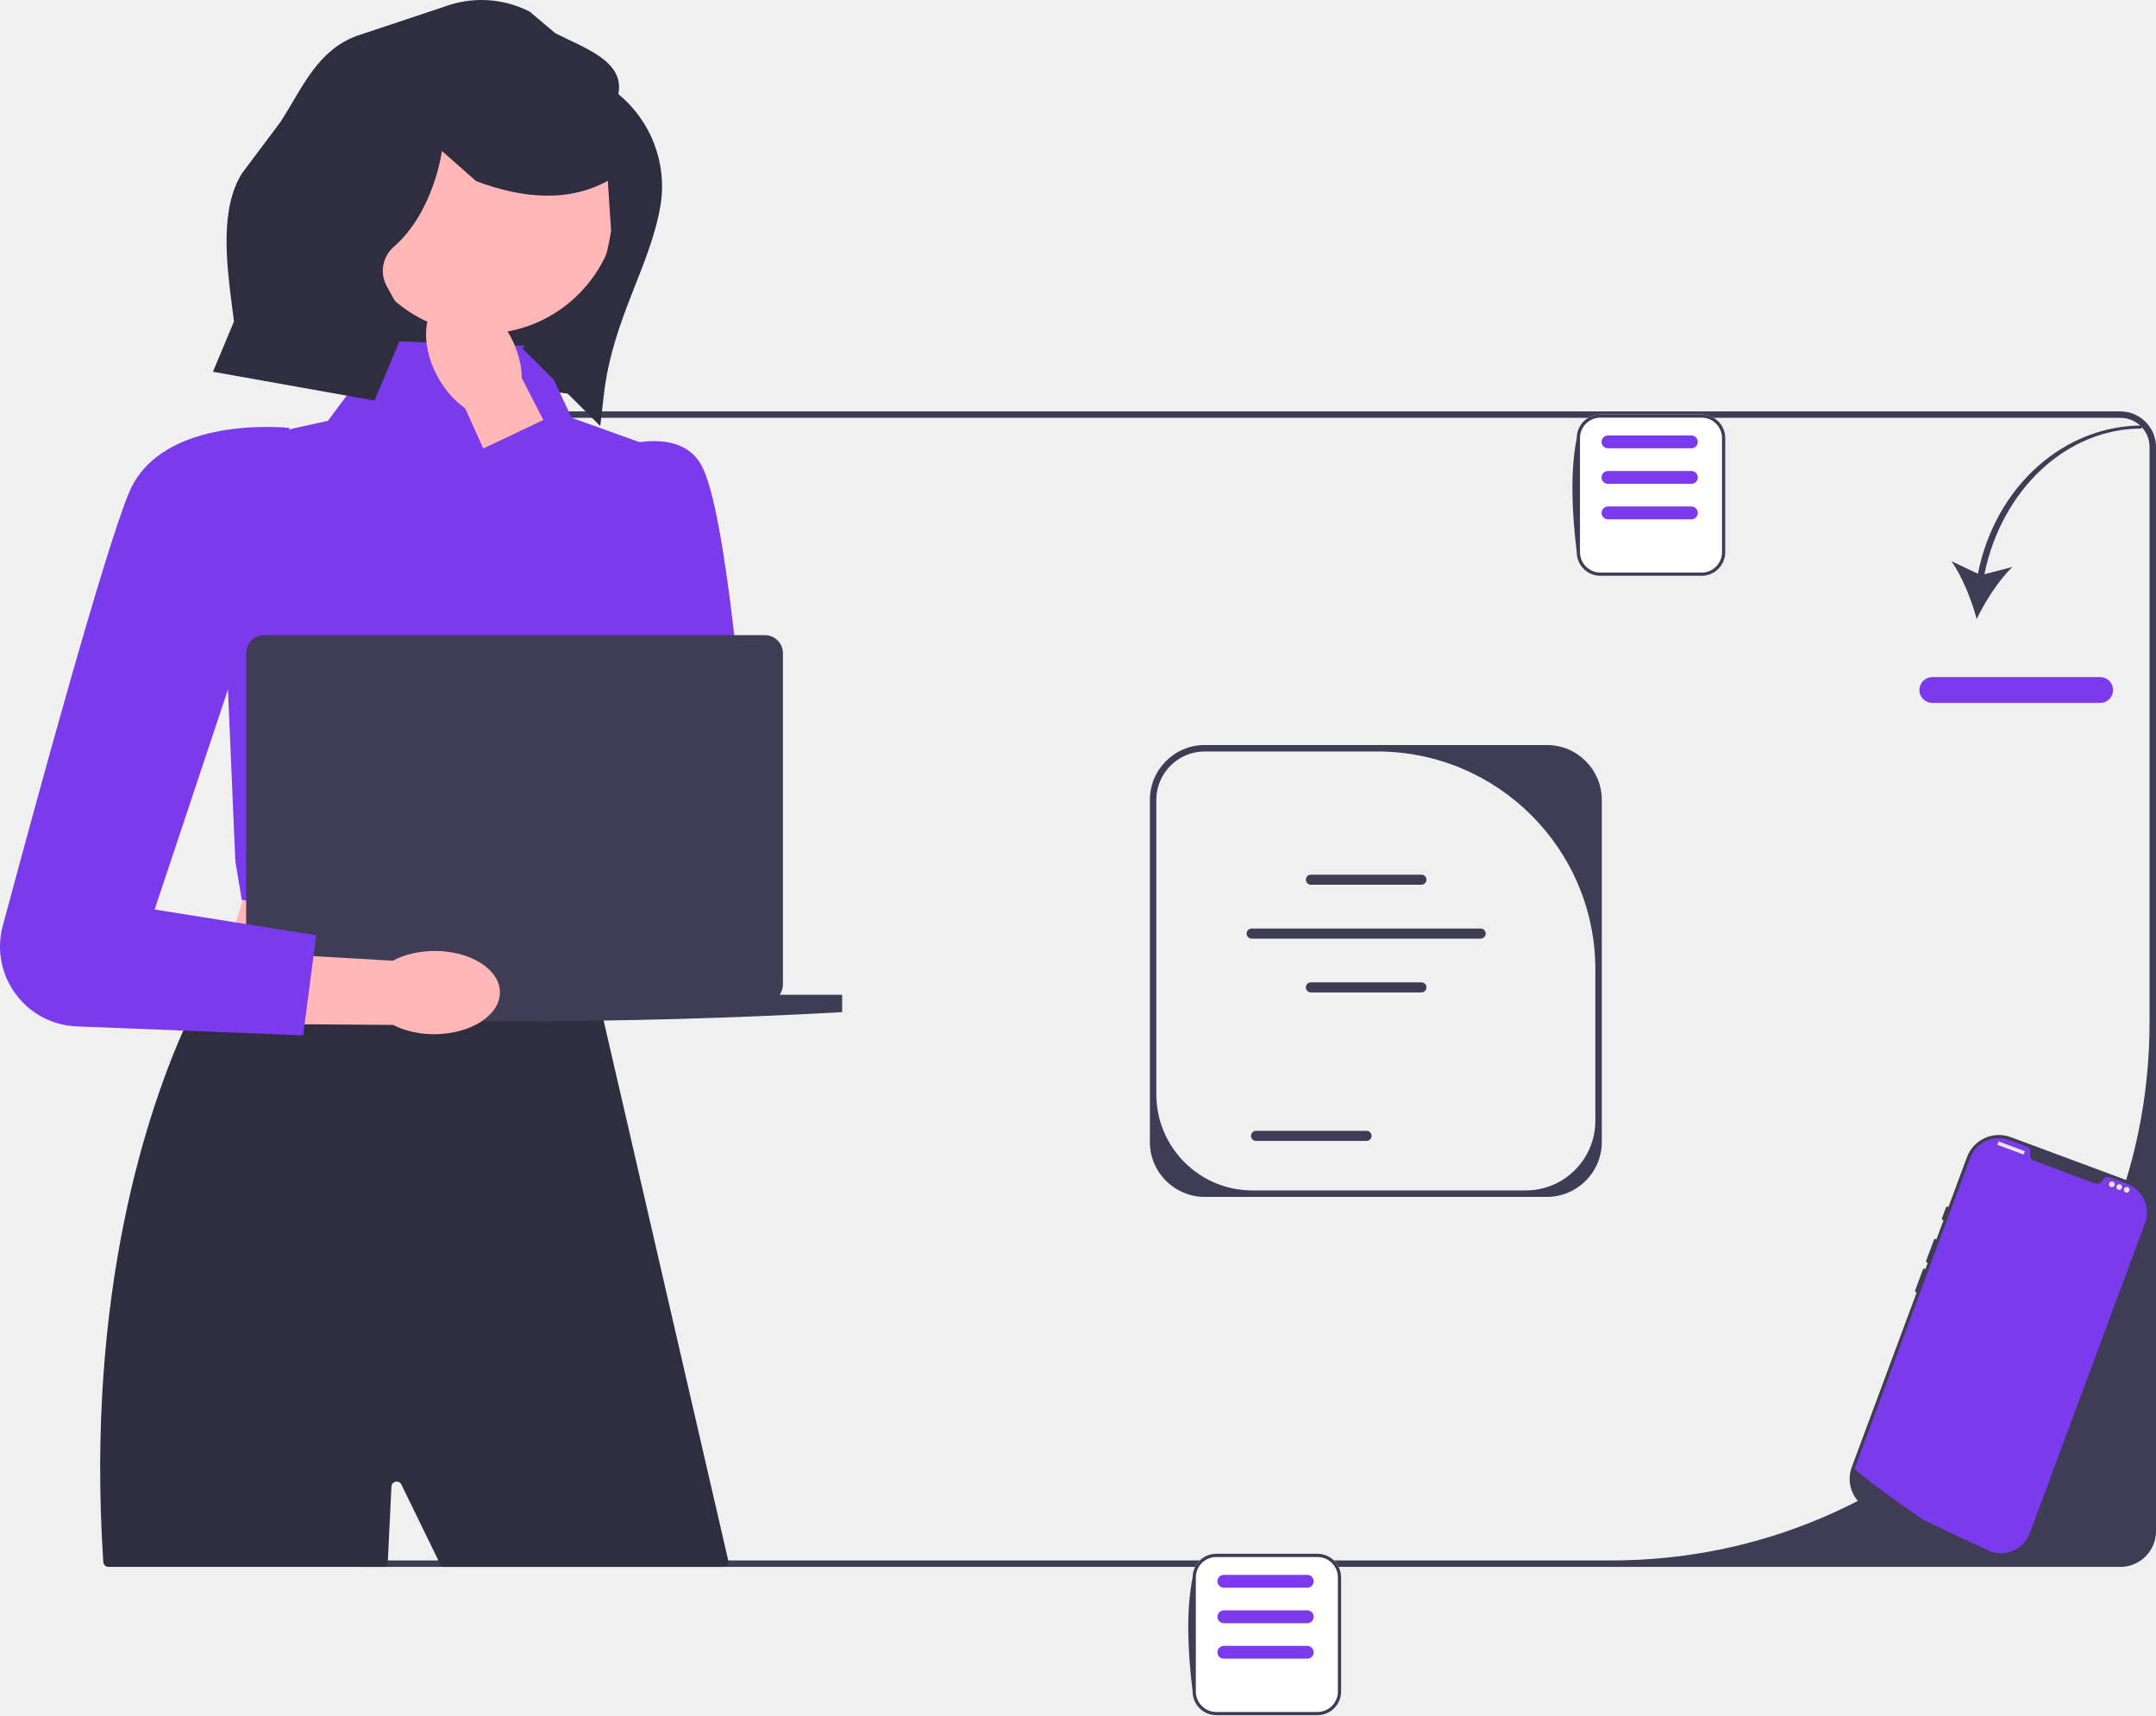
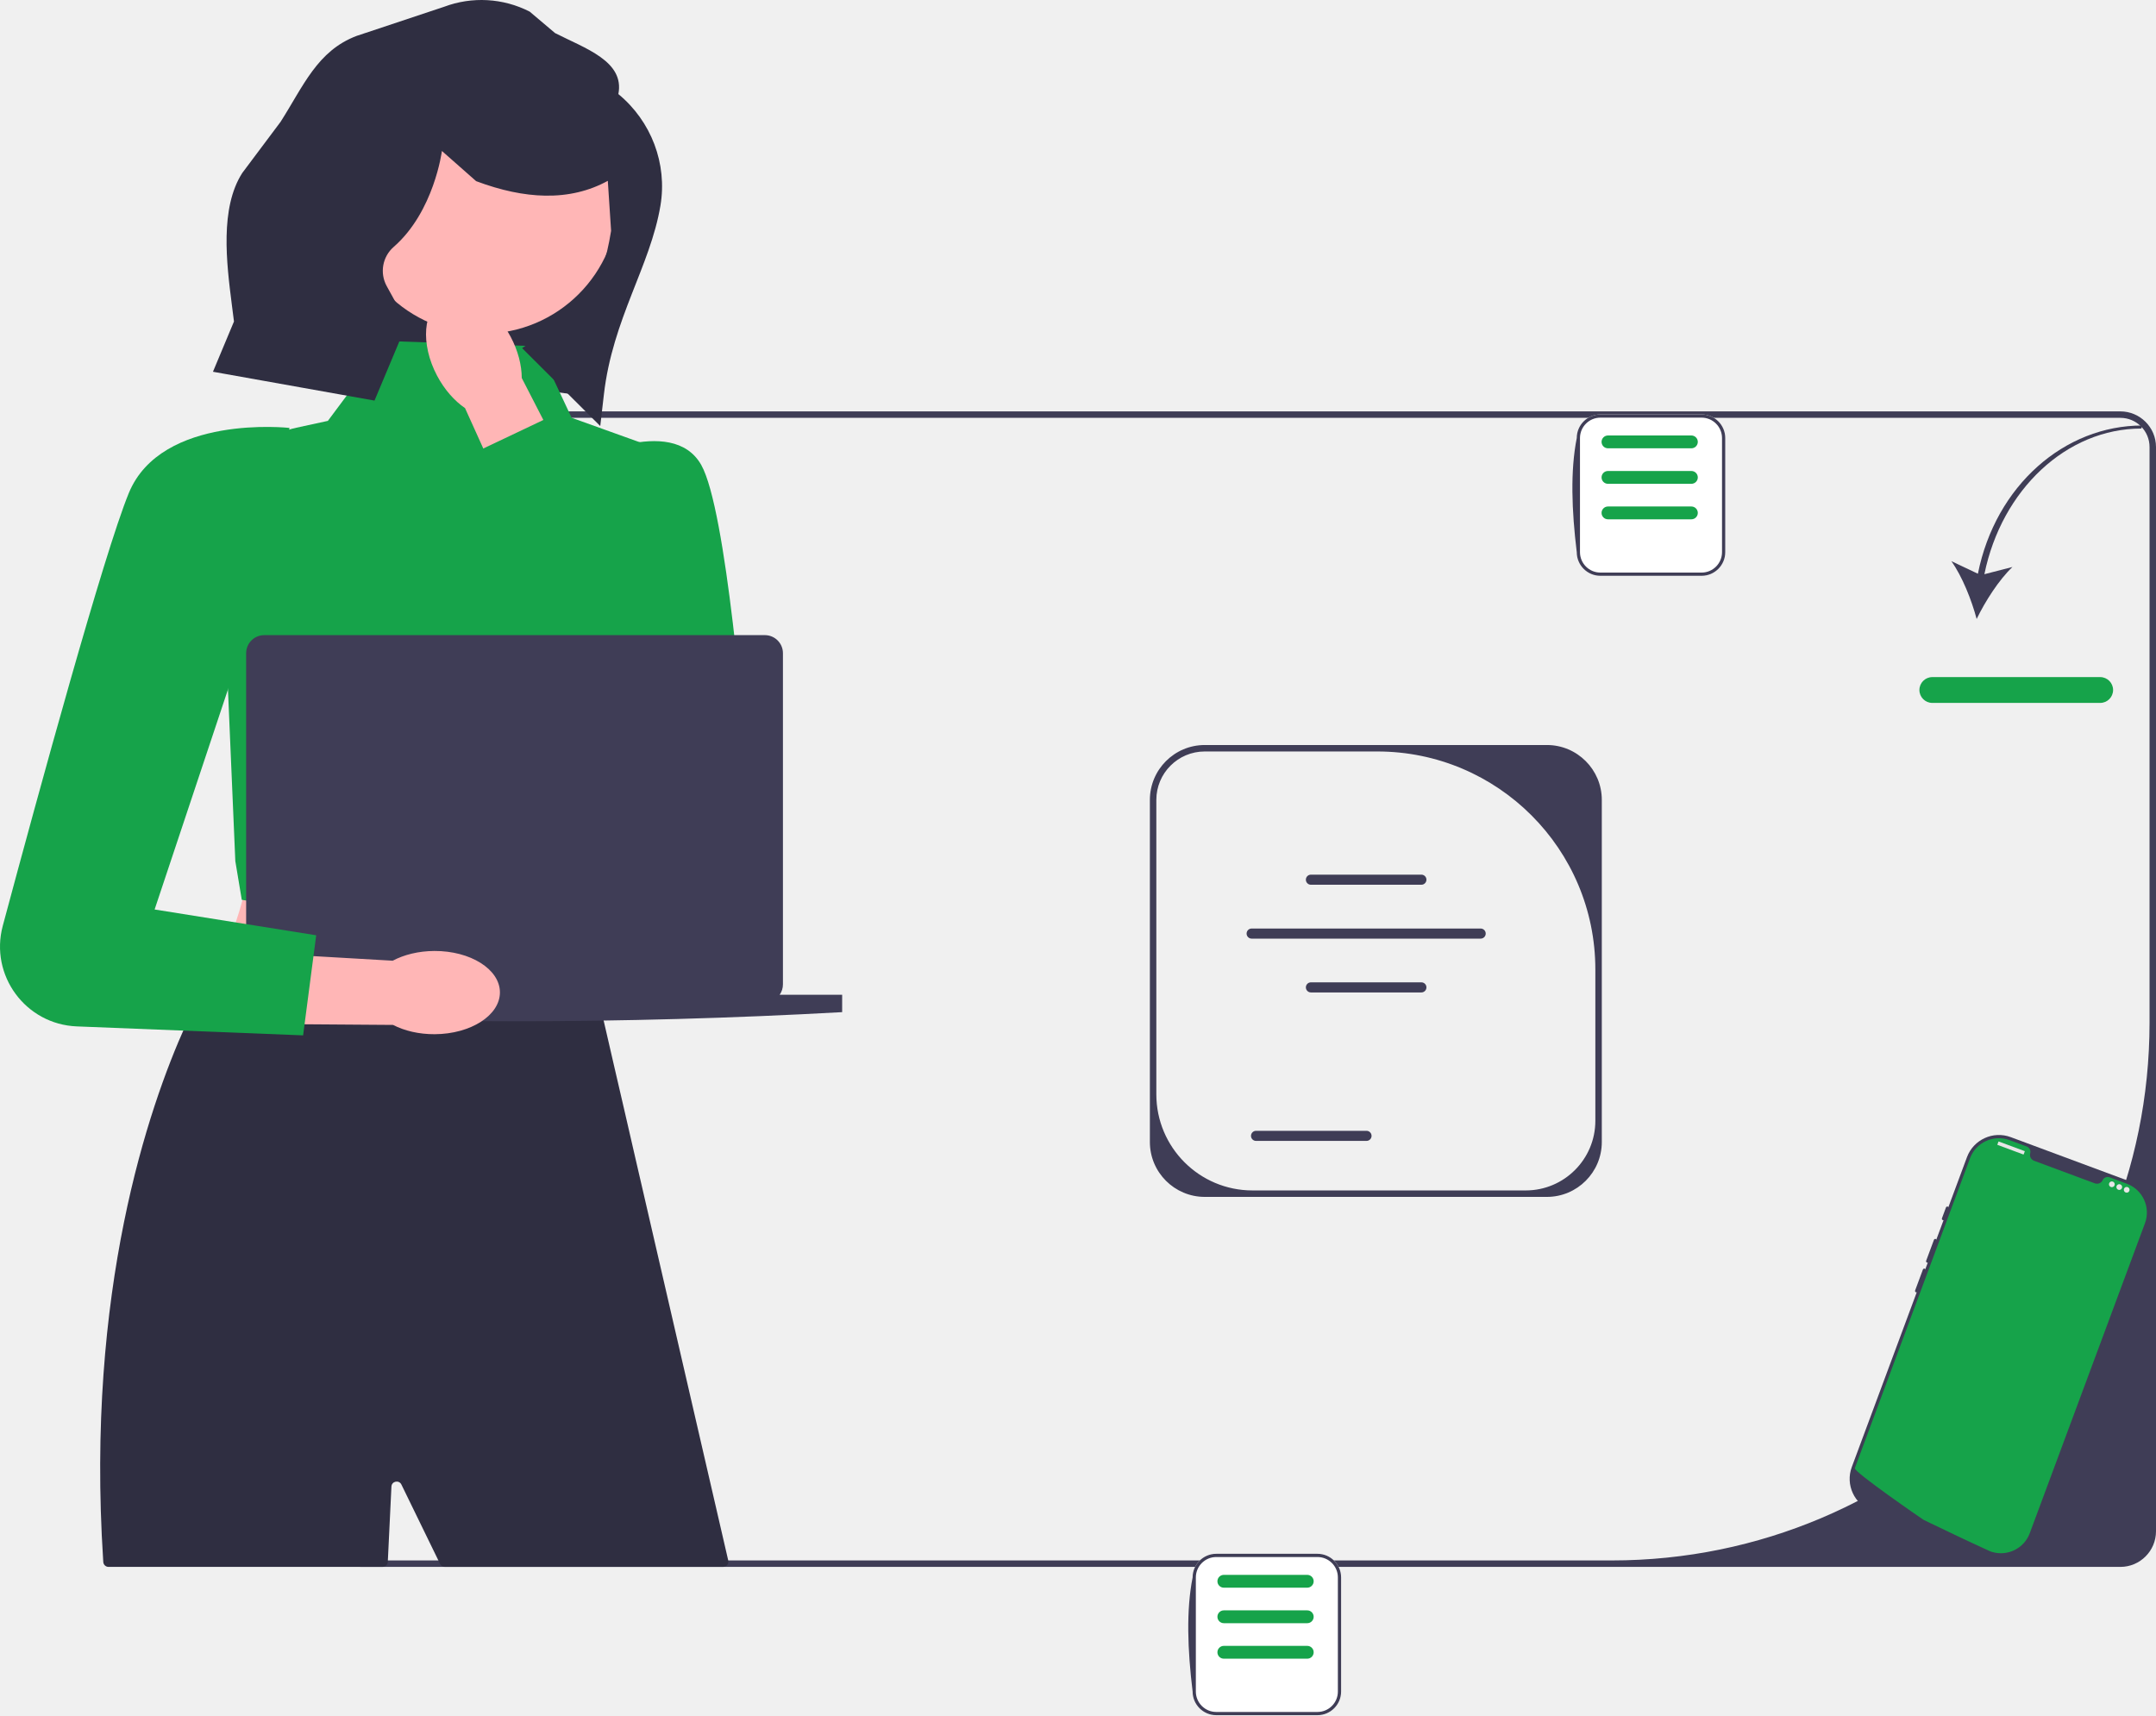
<svg xmlns="http://www.w3.org/2000/svg" width="667.898" height="531.394" viewBox="0 0 667.898 531.394">
  <polygon points="177.275 122.143 97.822 111.55 113.9 30.123 199.252 46.976 177.275 122.143" fill="#2f2e41" />
  <path d="M100.898,474.414V138.494c0-6.087,4.952-11.04,11.04-11.04H656.858c6.087,0,11.04,4.953,11.04,11.04V474.414c0,6.087-4.953,11.04-11.04,11.04H111.938c-6.088,0-11.04-4.953-11.04-11.04ZM665.898,138.494c0-4.993-4.047-9.04-9.04-9.04H111.938c-4.993,0-9.04,4.047-9.04,9.04V474.414c0,4.993,4.047,9.04,9.04,9.04H499.264c92.029,0,166.634-74.605,166.634-166.634V138.494Z" fill="#3f3d56" />
  <g>
    <path d="M612.727,177.751l-8.23-3.899c3.376,4.711,6.284,12.068,7.841,17.922,2.637-5.453,6.887-12.126,11.094-16.112l-8.698,2.238c5.36-26.268,25.519-45.126,48.604-45.126l.327-.949c-24.113,0-45.466,18.596-50.938,45.925Z" fill="#3f3d56" />
-     <path d="M650.606,217.775h-52c-2.206,0-4-1.794-4-4s1.794-4,4-4h52c2.206,0,4,1.794,4,4s-1.794,4-4,4Z" fill="#7c3aed" />
+     <path d="M650.606,217.775h-52c-2.206,0-4-1.794-4-4s1.794-4,4-4h52c2.206,0,4,1.794,4,4s-1.794,4-4,4Z" fill="#16a34a" />
  </g>
  <g>
    <path d="M496.216,247.818v106c0,9.374-7.626,17-17,17h-106c-9.374,0-17-7.626-17-17v-106c0-9.374,7.626-17,17-17h106c9.374,0,17,7.626,17,17Zm-23.576,121c11.916,0,21.576-9.66,21.576-21.576v-46.865c0-37.312-30.247-67.559-67.559-67.559h-53.441c-8.284,0-15,6.716-15,15v91.211c0,16.452,13.337,29.789,29.789,29.789h84.635Z" fill="#3f3d56" />
    <g>
      <path d="M440.326,274.11h-34.221c-.863,0-1.565-.702-1.565-1.565,0-.863,.702-1.564,1.565-1.564h34.221c.863,0,1.564,.702,1.564,1.564s-.702,1.565-1.564,1.565Z" fill="#3f3d56" />
      <path d="M440.326,307.474h-34.221c-.863,0-1.565-.702-1.565-1.565,0-.863,.702-1.564,1.565-1.564h34.221c.863,0,1.564,.702,1.564,1.564s-.702,1.565-1.564,1.565Z" fill="#3f3d56" />
      <path d="M423.326,353.474h-34.221c-.863,0-1.565-.702-1.565-1.565,0-.863,.702-1.564,1.565-1.564h34.221c.863,0,1.564,.702,1.564,1.564s-.702,1.565-1.564,1.565Z" fill="#3f3d56" />
      <path d="M458.69,290.803h-70.947c-.863,0-1.565-.702-1.565-1.565s.702-1.564,1.565-1.564h70.947c.863,0,1.564,.702,1.564,1.564,0,.863-.702,1.565-1.564,1.565Z" fill="#3f3d56" />
    </g>
  </g>
  <path d="M183.62,302.62H66.345c9.83-21.934,15.873-42.824,6.426-59.441l110.849-6.426c-5.539,22.431-6.216,44.445,0,65.867Z" fill="#ffb6b6" />
  <path d="M224.01,485.454h-86.216c-.624,0-1.192-.356-1.464-.917l-.525-1.083-11.457-23.518c-.738-1.514-3.008-1.048-3.089,.634l-1.104,22.883-.023,.454c-.043,.866-.758,1.546-1.626,1.546H33.62c-.858,0-1.569-.667-1.625-1.523-.01-.159-.021-.319-.03-.477-5.42-83.65,14.07-140.35,25.5-165.72l.01-.01c4.49-9.98,7.75-15.11,7.75-15.11l1.13-.01h.01l22.83-.4h.01l20.22-.34,15.28-.25,6.13-.11h.01l3.84-.06,19.09-.33,17.05-.29,12.24-.2h.34l1.82,7.85v.01l.07,.35v.01l.31,1.29,.01,.04,.62,2.71v.02l.04,.15v.01l.15,.65,.01,.03,1.44,6.23,2.33,10.13,3.07,13.25,3.87,16.82,1.96,8.47,2.69,11.67,23.8,103.14h0c.24,1.022-.535,2-1.584,2Z" fill="#2f2e41" />
-   <path d="M166.689,107.284l-46.671-1.628-18.448,24.739-9.707,2.108c-14.551,3.16-24.533,16.58-23.374,31.425l4.41,102.848,2,12,110,18,24.734-155.648-32.546-11.692-10.398-22.151Z" fill="#7c3aed" />
+   <path d="M166.689,107.284l-46.671-1.628-18.448,24.739-9.707,2.108c-14.551,3.16-24.533,16.58-23.374,31.425l4.41,102.848,2,12,110,18,24.734-155.648-32.546-11.692-10.398-22.151Z" fill="#16a34a" />
  <circle cx="149.657" cy="61.49" r="41.893" fill="#ffb6b6" />
  <g>
    <path d="M616.185,481.565l-36.319-13.497c-5.447-2.024-8.232-8.103-6.208-13.551l35.681-96.01c2.024-5.447,8.103-8.232,13.551-6.208l36.319,13.497c5.447,2.024,8.232,8.103,6.208,13.551-13.652,38.806-28.545,82.409-35.681,96.01-2.024,5.447-8.103,8.232-13.55,6.208Z" fill="#3f3d56" />
    <path d="M656.469,404.972c-.231-.086-.488,.032-.573,.263l-4.97,13.374c-.086,.231,.032,.488,.263,.573s.488-.032,.573-.263l4.97-13.374c.086-.231-.032-.488-.263-.573Z" fill="#3f3d56" />
-     <path d="M664.475,378.998l-35.68,96.008c-1.762,4.741-6.894,7.248-11.672,5.815l-.002-.001c-.071-.021-.141-.043-.213-.067-.126-.04-.25-.083-.375-.13,0,0-.447-.204-1.264-.579-.825-.378-2.025-.931-3.519-1.627-.449-.207-.921-.428-1.419-.661-.993-.464-2.083-.974-3.25-1.526-.466-.218-.947-.447-1.438-.68-2.512-1.188-5.322-2.53-8.277-3.966-.5-.241-1.004-.485-1.511-.733-.132-.066-21.671-14.867-21.255-15.988l35.68-96.008c1.835-4.938,7.324-7.452,12.262-5.617l5.337,1.983c.853,.317,1.291,1.236,1.048,2.114-.015,.059-.029,.117-.04,.178-.163,.912,.399,1.799,1.269,2.122l18.759,6.972c.869,.323,1.874,.019,2.347-.778,.031-.053,.059-.107,.086-.161,.389-.823,1.322-1.233,2.174-.916l5.337,1.983c4.938,1.835,7.452,7.324,5.617,12.262Z" fill="#7c3aed" />
+     <path d="M664.475,378.998l-35.68,96.008c-1.762,4.741-6.894,7.248-11.672,5.815l-.002-.001c-.071-.021-.141-.043-.213-.067-.126-.04-.25-.083-.375-.13,0,0-.447-.204-1.264-.579-.825-.378-2.025-.931-3.519-1.627-.449-.207-.921-.428-1.419-.661-.993-.464-2.083-.974-3.25-1.526-.466-.218-.947-.447-1.438-.68-2.512-1.188-5.322-2.53-8.277-3.966-.5-.241-1.004-.485-1.511-.733-.132-.066-21.671-14.867-21.255-15.988l35.68-96.008c1.835-4.938,7.324-7.452,12.262-5.617l5.337,1.983c.853,.317,1.291,1.236,1.048,2.114-.015,.059-.029,.117-.04,.178-.163,.912,.399,1.799,1.269,2.122l18.759,6.972c.869,.323,1.874,.019,2.347-.778,.031-.053,.059-.107,.086-.161,.389-.823,1.322-1.233,2.174-.916l5.337,1.983c4.938,1.835,7.452,7.324,5.617,12.262Z" fill="#16a34a" />
    <path d="M603.404,373.836c-.231-.086-.488,.032-.573,.263l-1.243,3.343c-.086,.231,.032,.488,.263,.573s.488-.032,.573-.263l1.243-3.343c.086-.231-.032-.488-.263-.573Z" fill="#3f3d56" />
    <path d="M599.677,383.866c-.231-.086-.488,.032-.573,.263l-2.407,6.478c-.086,.231,.032,.488,.263,.573s.488-.032,.573-.263l2.407-6.478c.086-.231-.032-.488-.263-.573Z" fill="#3f3d56" />
    <path d="M596.26,393.061c-.231-.086-.488,.032-.573,.263l-2.407,6.478c-.086,.231,.032,.488,.263,.573s.488-.032,.573-.263l2.407-6.478c.086-.231-.032-.488-.263-.573Z" fill="#3f3d56" />
    <rect x="618.651" y="355.112" width="8.694" height="1.115" rx=".086" ry=".086" transform="translate(162.9224 -194.7465) rotate(20.38675)" fill="#e6e6e6" />
    <circle cx="654.22" cy="366.916" r=".892" fill="#e6e6e6" />
    <circle cx="656.519" cy="367.77" r=".892" fill="#e6e6e6" />
    <circle cx="658.817" cy="368.624" r=".892" fill="#e6e6e6" />
  </g>
  <g>
    <path d="M527.137,178.394h-31.362c-4.036,0-7.319-3.283-7.319-7.319v-35.362c0-4.036,3.283-7.319,7.319-7.319h31.362c4.036,0,7.319,3.283,7.319,7.319v35.362c0,4.036-3.283,7.319-7.319,7.319Z" fill="#fff" />
    <path d="M527.137,178.394h-31.362c-4.036,0-7.319-3.283-7.319-7.319-1.577-13.021-2.011-25.149,0-35.362,0-4.036,3.283-7.319,7.319-7.319h31.362c4.036,0,7.319,3.283,7.319,7.319v35.362c0,4.036-3.283,7.319-7.319,7.319Zm-31.362-49c-3.484,0-6.319,2.834-6.319,6.319v35.362c0,3.484,2.834,6.319,6.319,6.319h31.362c3.484,0,6.319-2.834,6.319-6.319v-35.362c0-3.484-2.834-6.319-6.319-6.319h-31.362Z" fill="#3f3d56" />
-     <path d="M523.968,149.894h-25.841c-1.096,0-1.988-.892-1.988-1.988s.892-1.988,1.988-1.988h25.841c1.096,0,1.988,.892,1.988,1.988s-.892,1.988-1.988,1.988Z" fill="#7c3aed" />
-     <path d="M523.968,160.894h-25.841c-1.096,0-1.988-.892-1.988-1.988s.892-1.988,1.988-1.988h25.841c1.096,0,1.988,.892,1.988,1.988s-.892,1.988-1.988,1.988Z" fill="#7c3aed" />
-     <path d="M523.968,138.894h-25.841c-1.096,0-1.988-.892-1.988-1.988s.892-1.988,1.988-1.988h25.841c1.096,0,1.988,.892,1.988,1.988s-.892,1.988-1.988,1.988Z" fill="#7c3aed" />
+     <path d="M523.968,149.894h-25.841c-1.096,0-1.988-.892-1.988-1.988s.892-1.988,1.988-1.988h25.841c1.096,0,1.988,.892,1.988,1.988s-.892,1.988-1.988,1.988Z" fill="#16a34a" />
+     <path d="M523.968,160.894h-25.841c-1.096,0-1.988-.892-1.988-1.988s.892-1.988,1.988-1.988h25.841c1.096,0,1.988,.892,1.988,1.988s-.892,1.988-1.988,1.988Z" fill="#16a34a" />
+     <path d="M523.968,138.894h-25.841c-1.096,0-1.988-.892-1.988-1.988s.892-1.988,1.988-1.988h25.841c1.096,0,1.988,.892,1.988,1.988s-.892,1.988-1.988,1.988Z" fill="#16a34a" />
  </g>
  <g>
    <path d="M135.412,116.425c2.296,4.327,5.378,7.778,8.646,10.01l19.264,42.606,20.006-9.76-21.695-42.169c-.015-3.958-1.143-8.445-3.438-12.772-5.244-9.886-14.595-15.195-20.886-11.858-6.291,3.337-7.14,14.057-1.896,23.943l0,0Z" fill="#ffb6b6" />
-     <path d="M178.79,143.28s29.341-15.376,38.445,.769c7.767,13.775,13.38,82.701,14.86,102.64,.26,3.5-.653,6.976-2.596,9.898v0c-5.754,8.655-18.158,9.48-25.008,1.663l-59.456-117.067,28.202-13.403,6.897,16.705-1.345-1.205Z" fill="#7c3aed" />
+     <path d="M178.79,143.28s29.341-15.376,38.445,.769c7.767,13.775,13.38,82.701,14.86,102.64,.26,3.5-.653,6.976-2.596,9.898v0c-5.754,8.655-18.158,9.48-25.008,1.663l-59.456-117.067,28.202-13.403,6.897,16.705-1.345-1.205Z" fill="#16a34a" />
  </g>
  <path d="M241.52,308.202c.644-.913,1.024-2.026,1.024-3.228v-102.594c0-3.096-2.51-5.606-5.606-5.606H81.858c-3.096,0-5.606,2.51-5.606,5.606v102.594c0,1.202,.38,2.315,1.024,3.228h-19.369v5.378c67.34,3.766,135,3.766,202.981,0v-5.378h-19.369Z" fill="#3f3d56" />
  <g>
    <path d="M408.137,531.394h-31.362c-4.036,0-7.319-3.283-7.319-7.319v-35.362c0-4.036,3.283-7.319,7.319-7.319h31.362c4.036,0,7.319,3.283,7.319,7.319v35.362c0,4.036-3.283,7.319-7.319,7.319Z" fill="#fff" />
    <path d="M408.137,531.394h-31.362c-4.036,0-7.319-3.283-7.319-7.319-1.577-13.021-2.011-25.149,0-35.362,0-4.036,3.283-7.319,7.319-7.319h31.362c4.036,0,7.319,3.283,7.319,7.319v35.362c0,4.036-3.283,7.319-7.319,7.319Zm-31.362-49c-3.484,0-6.319,2.834-6.319,6.319v35.362c0,3.484,2.834,6.319,6.319,6.319h31.362c3.484,0,6.319-2.834,6.319-6.319v-35.362c0-3.484-2.834-6.319-6.319-6.319h-31.362Z" fill="#3f3d56" />
-     <path d="M404.968,502.894h-25.841c-1.096,0-1.988-.892-1.988-1.988s.892-1.988,1.988-1.988h25.841c1.096,0,1.988,.892,1.988,1.988s-.892,1.988-1.988,1.988Z" fill="#7c3aed" />
-     <path d="M404.968,513.894h-25.841c-1.096,0-1.988-.892-1.988-1.988s.892-1.988,1.988-1.988h25.841c1.096,0,1.988,.892,1.988,1.988s-.892,1.988-1.988,1.988Z" fill="#7c3aed" />
-     <path d="M404.968,491.894h-25.841c-1.096,0-1.988-.892-1.988-1.988s.892-1.988,1.988-1.988h25.841c1.096,0,1.988,.892,1.988,1.988s-.892,1.988-1.988,1.988Z" fill="#7c3aed" />
+     <path d="M404.968,502.894h-25.841c-1.096,0-1.988-.892-1.988-1.988s.892-1.988,1.988-1.988h25.841c1.096,0,1.988,.892,1.988,1.988s-.892,1.988-1.988,1.988Z" fill="#16a34a" />
+     <path d="M404.968,513.894h-25.841c-1.096,0-1.988-.892-1.988-1.988s.892-1.988,1.988-1.988h25.841c1.096,0,1.988,.892,1.988,1.988s-.892,1.988-1.988,1.988Z" fill="#16a34a" />
+     <path d="M404.968,491.894h-25.841c-1.096,0-1.988-.892-1.988-1.988s.892-1.988,1.988-1.988h25.841c1.096,0,1.988,.892,1.988,1.988s-.892,1.988-1.988,1.988Z" fill="#16a34a" />
  </g>
  <g>
    <path d="M134.539,294.628c-4.899,.026-9.385,1.156-12.879,3.016l-46.681-2.701-.635,22.25,47.422,.344c3.513,1.823,8.011,2.905,12.91,2.879,11.191-.059,20.232-5.88,20.194-13.002-.038-7.121-9.14-12.846-20.331-12.787h-0Z" fill="#ffb6b6" />
-     <path d="M89.689,132.578s-39.682-4.422-49.791,20.196c-7.722,18.806-27.783,92.1-39.04,134.063-4.116,15.342,7.073,30.532,22.945,31.161l70.095,2.776,4.054-31.009-50.054-7.991,28-84,13.791-65.196Z" fill="#7c3aed" />
+     <path d="M89.689,132.578s-39.682-4.422-49.791,20.196c-7.722,18.806-27.783,92.1-39.04,134.063-4.116,15.342,7.073,30.532,22.945,31.161l70.095,2.776,4.054-31.009-50.054-7.991,28-84,13.791-65.196Z" fill="#16a34a" />
  </g>
  <path d="M191.56,29.148c2.014-10.202-10.349-14.164-19.608-18.898l-7.861-6.649c-8.241-4.213-17.878-4.755-26.539-1.492l-27.032,8.998c-12.27,4.622-16.551,15.625-23.622,26.667l-11.852,15.822c-6.96,10.87-4.879,27.84-3.247,40.643l.684,5.365-6.512,15.572,50.045,8.934,10.087-24.031-6.295-11.422c-2.233-4.053-1.34-9.114,2.147-12.156l0-0c12.541-10.944,14.943-29.728,14.943-29.728l10.602,9.349c7.705,2.891,14.817,4.381,21.347,4.494,7.182,.124,13.659-1.417,19.445-4.594l1.018,15.491c-2.991,18.313-7.454,22.339-27.564,36.349l24.203,24.134,1.134-9.828c2.698-23.378,14.356-39.649,17.512-58.459,2.182-13.006-2.856-26.18-13.036-34.563h-0Z" fill="#2f2e41" />
</svg>
